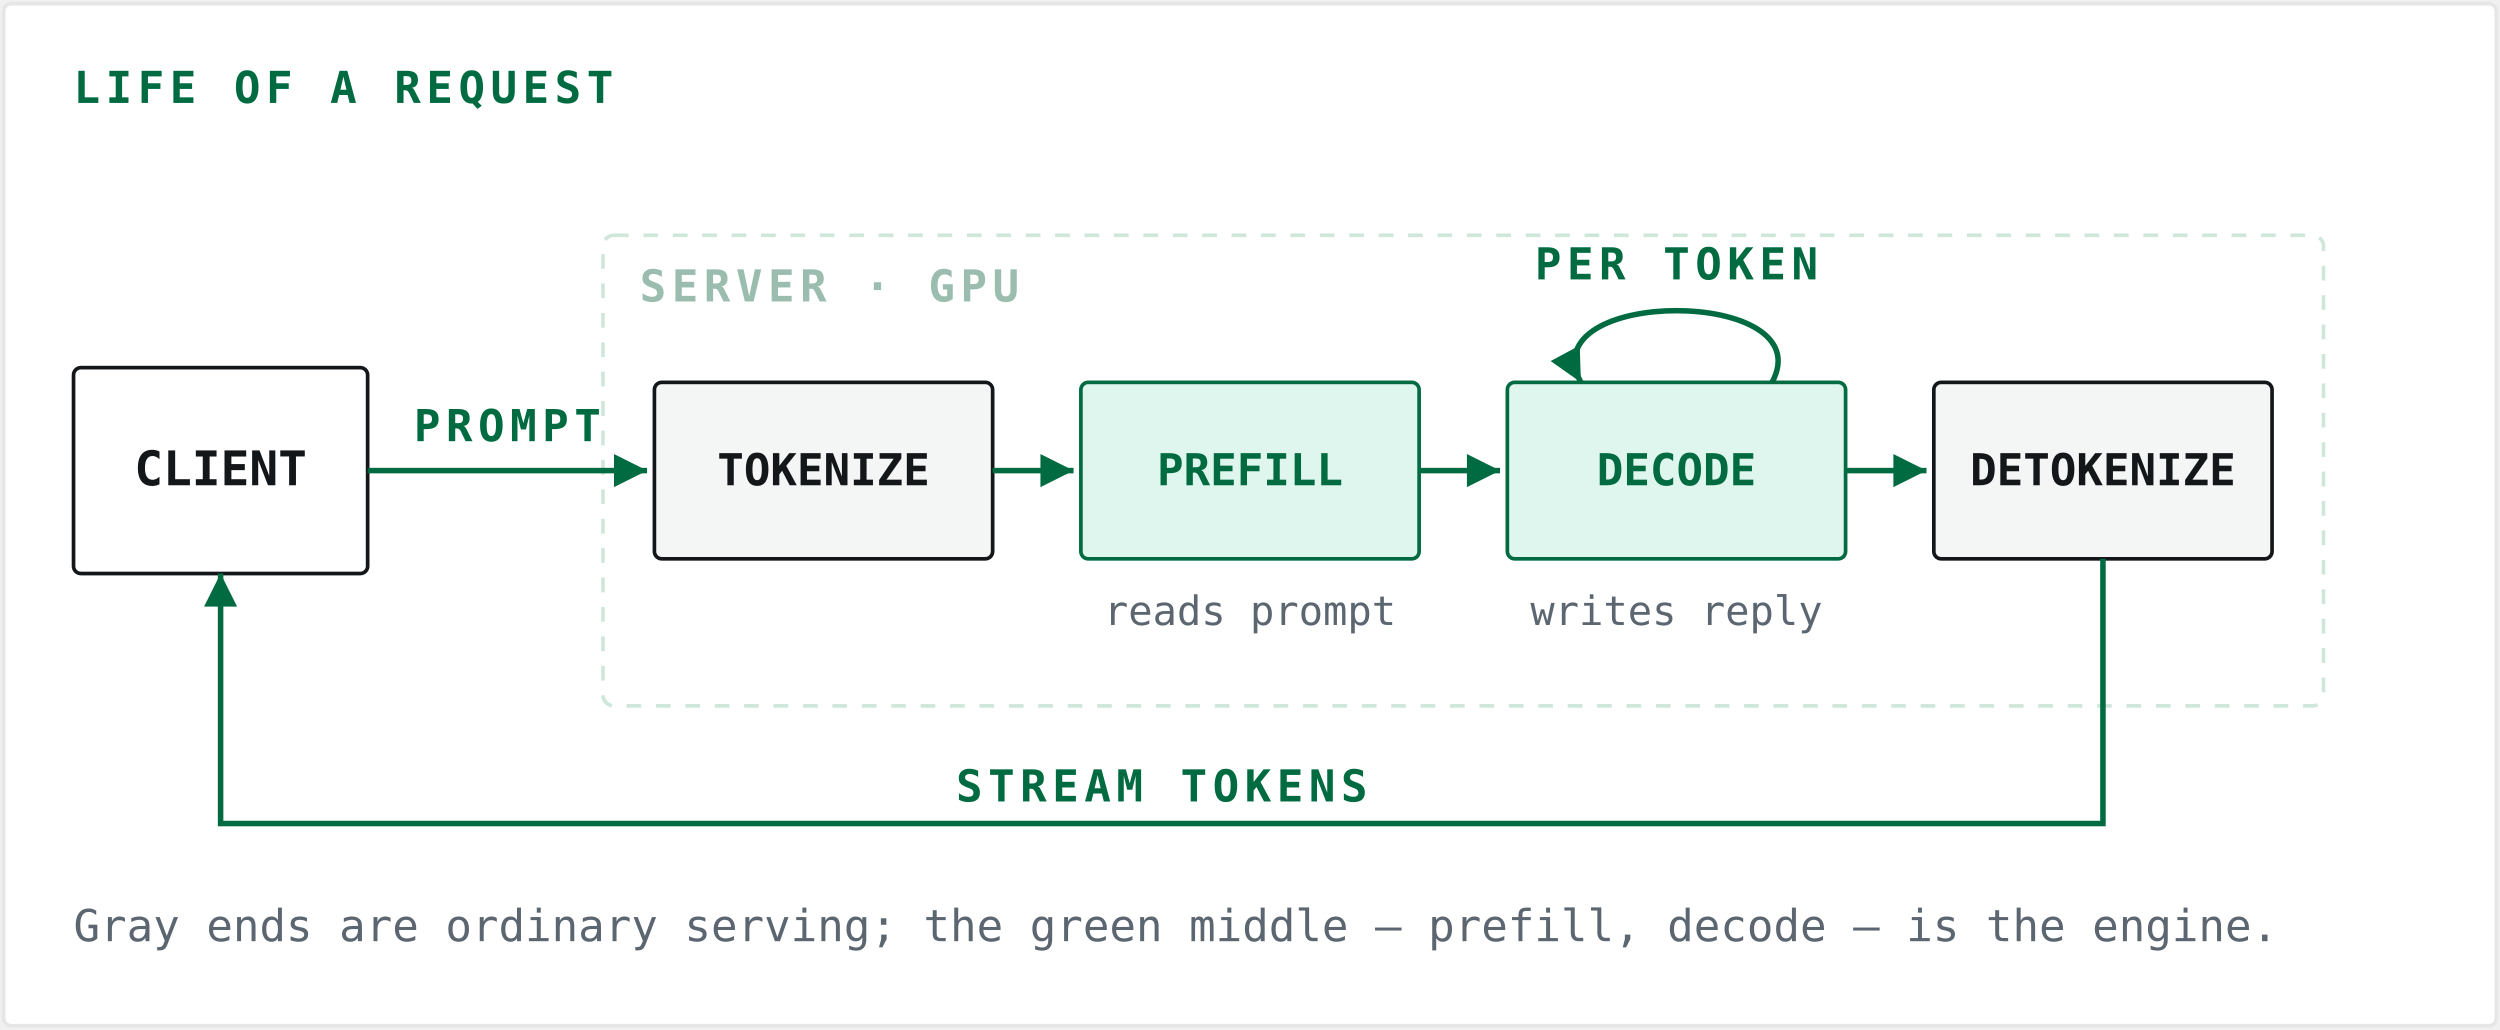
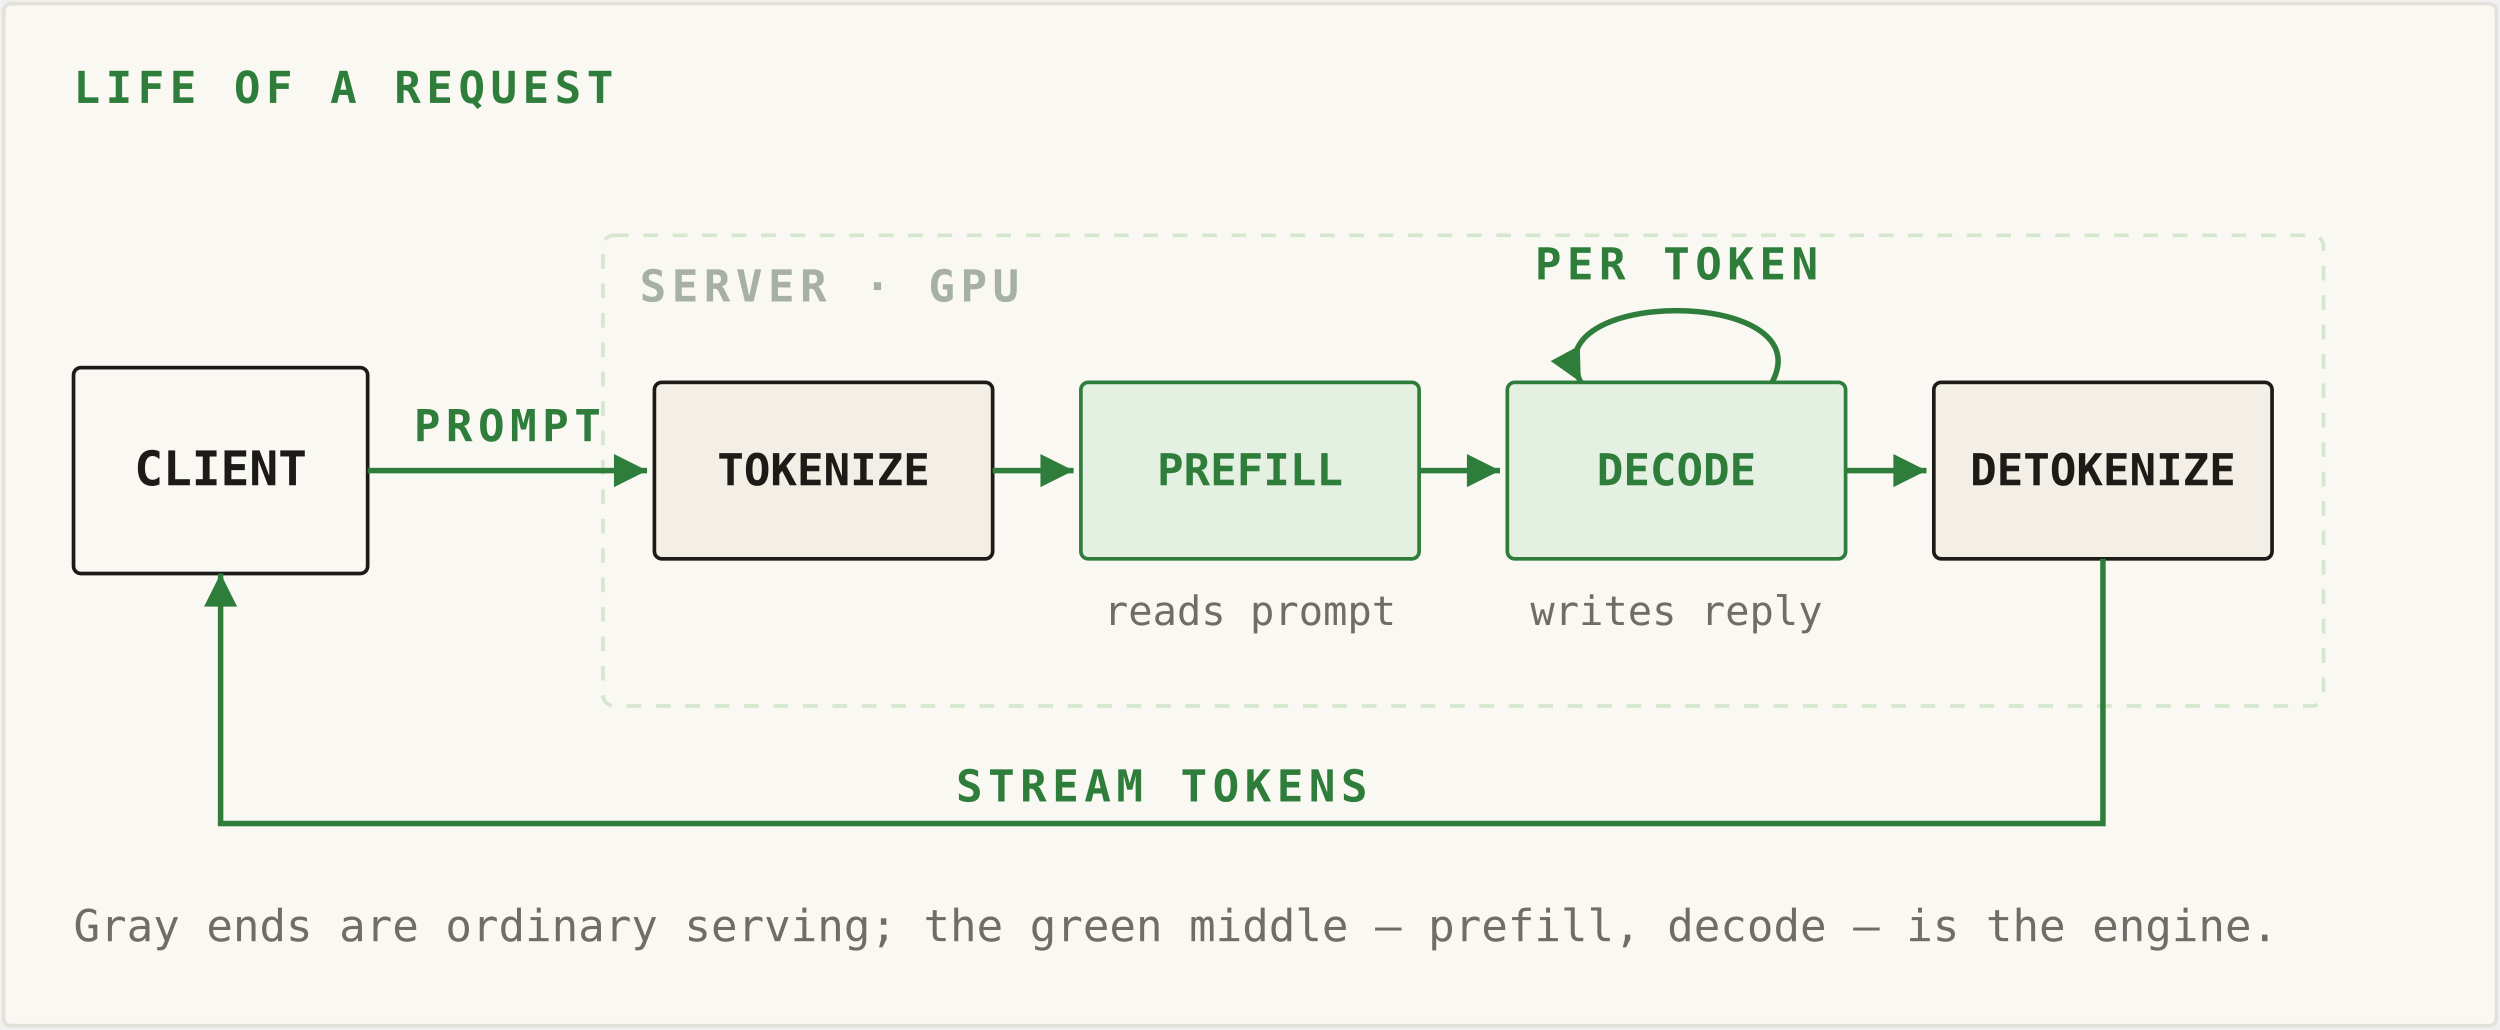
<svg xmlns="http://www.w3.org/2000/svg" viewBox="0 0 680 280" role="img" aria-label="The life of one request: a client sends a prompt to the server, which tokenizes it into IDs, runs prefill over the whole prompt, loops decode to generate one token per pass, detokenizes each token back to text, and streams the tokens back to the client. Tokenize, detokenize, and stream are ordinary serving work; prefill and decode are the engine.">
  <style>
-     .bg     { fill:#ffffff; stroke:#e6e6e6; }
-     .ey     { font:600 12px 'JetBrains Mono',ui-monospace,monospace; letter-spacing:1.5px; fill:#006b40; }
-     .cap    { font:400 12px 'JetBrains Mono',ui-monospace,monospace; fill:#5c6670; }
-     .sub    { font:400 11px 'JetBrains Mono',ui-monospace,monospace; fill:#5c6670; }
-     .client { fill:#ffffff; stroke:#14171a; }
-     .clitx  { font:600 13px 'JetBrains Mono',ui-monospace,monospace; fill:#14171a; }
-     .neu    { fill:#f4f6f5; stroke:#14171a; }
-     .neutx  { font:600 12px 'JetBrains Mono',ui-monospace,monospace; fill:#14171a; }
-     .eng    { fill:#dff6ee; stroke:#006b40; }
-     .engtx  { font:600 12px 'JetBrains Mono',ui-monospace,monospace; fill:#006b40; }
-     .srv    { fill:none; stroke:#cfe6db; stroke-width:1; stroke-dasharray:4 4; }
-     .arr    { stroke:#006b40; stroke-width:1.5; fill:none; }
+     .bg     { fill:#faf8f3; stroke:#e4e1da; }
+     .ey     { font:600 12px 'JetBrains Mono',ui-monospace,monospace; letter-spacing:1.5px; fill:#2f7d3b; }
+     .cap    { font:400 12px 'JetBrains Mono',ui-monospace,monospace; fill:#6f6d68; }
+     .sub    { font:400 11px 'JetBrains Mono',ui-monospace,monospace; fill:#6f6d68; }
+     .client { fill:#faf8f3; stroke:#1c1b17; }
+     .clitx  { font:600 13px 'JetBrains Mono',ui-monospace,monospace; fill:#1c1b17; }
+     .neu    { fill:#f3efe7; stroke:#1c1b17; }
+     .neutx  { font:600 12px 'JetBrains Mono',ui-monospace,monospace; fill:#1c1b17; }
+     .eng    { fill:#e4f0e1; stroke:#2f7d3b; }
+     .engtx  { font:600 12px 'JetBrains Mono',ui-monospace,monospace; fill:#2f7d3b; }
+     .srv    { fill:none; stroke:#d5e7cf; stroke-width:1; stroke-dasharray:4 4; }
+     .arr    { stroke:#2f7d3b; stroke-width:1.5; fill:none; }
  </style>
  <defs>
    <marker id="al" markerWidth="8" markerHeight="8" refX="6" refY="3" orient="auto">
-       <path d="M0,0 L6,3 L0,6 Z" fill="#006b40" />
+       <path d="M0,0 L6,3 L0,6 Z" fill="#2f7d3b" />
    </marker>
  </defs>
  <rect class="bg" x="1" y="1" width="678" height="278" rx="2" />
  <text class="ey" x="20" y="28">LIFE OF A REQUEST</text>
  <rect class="srv" x="164" y="64" width="468" height="128" rx="3" />
-   <text class="ey" x="174" y="82" style="fill:#9bbdb0">SERVER · GPU</text>
+   <text class="ey" x="174" y="82" style="fill:#a6b0a4">SERVER · GPU</text>
  <rect class="client" x="20" y="100" width="80" height="56" rx="2" />
  <text class="clitx" x="60" y="132" text-anchor="middle">CLIENT</text>
  <path class="arr" d="M100,128 L176,128" marker-end="url(#al)" />
  <text class="ey" x="138" y="120" text-anchor="middle">PROMPT</text>
  <rect class="neu" x="178" y="104" width="92" height="48" rx="2" />
  <text class="neutx" x="224" y="132" text-anchor="middle">TOKENIZE</text>
  <path class="arr" d="M270,128 L292,128" marker-end="url(#al)" />
  <rect class="eng" x="294" y="104" width="92" height="48" rx="2" />
  <text class="engtx" x="340" y="132" text-anchor="middle">PREFILL</text>
  <text class="sub" x="340" y="170" text-anchor="middle">reads prompt</text>
  <path class="arr" d="M386,128 L408,128" marker-end="url(#al)" />
  <rect class="eng" x="410" y="104" width="92" height="48" rx="2" />
  <text class="engtx" x="456" y="132" text-anchor="middle">DECODE</text>
  <text class="sub" x="456" y="170" text-anchor="middle">writes reply</text>
  <path class="arr" d="M482,104 C496,78 416,78 430,104" marker-end="url(#al)" />
  <text class="ey" x="456" y="76" text-anchor="middle">PER TOKEN</text>
  <path class="arr" d="M502,128 L524,128" marker-end="url(#al)" />
  <rect class="neu" x="526" y="104" width="92" height="48" rx="2" />
  <text class="neutx" x="572" y="132" text-anchor="middle">DETOKENIZE</text>
  <path class="arr" d="M572,152 L572,224 L60,224 L60,156" marker-end="url(#al)" />
  <text class="ey" x="316" y="218" text-anchor="middle">STREAM TOKENS</text>
  <text class="cap" x="20" y="256">Gray ends are ordinary serving; the green middle — prefill, decode — is the engine.</text>
</svg>
